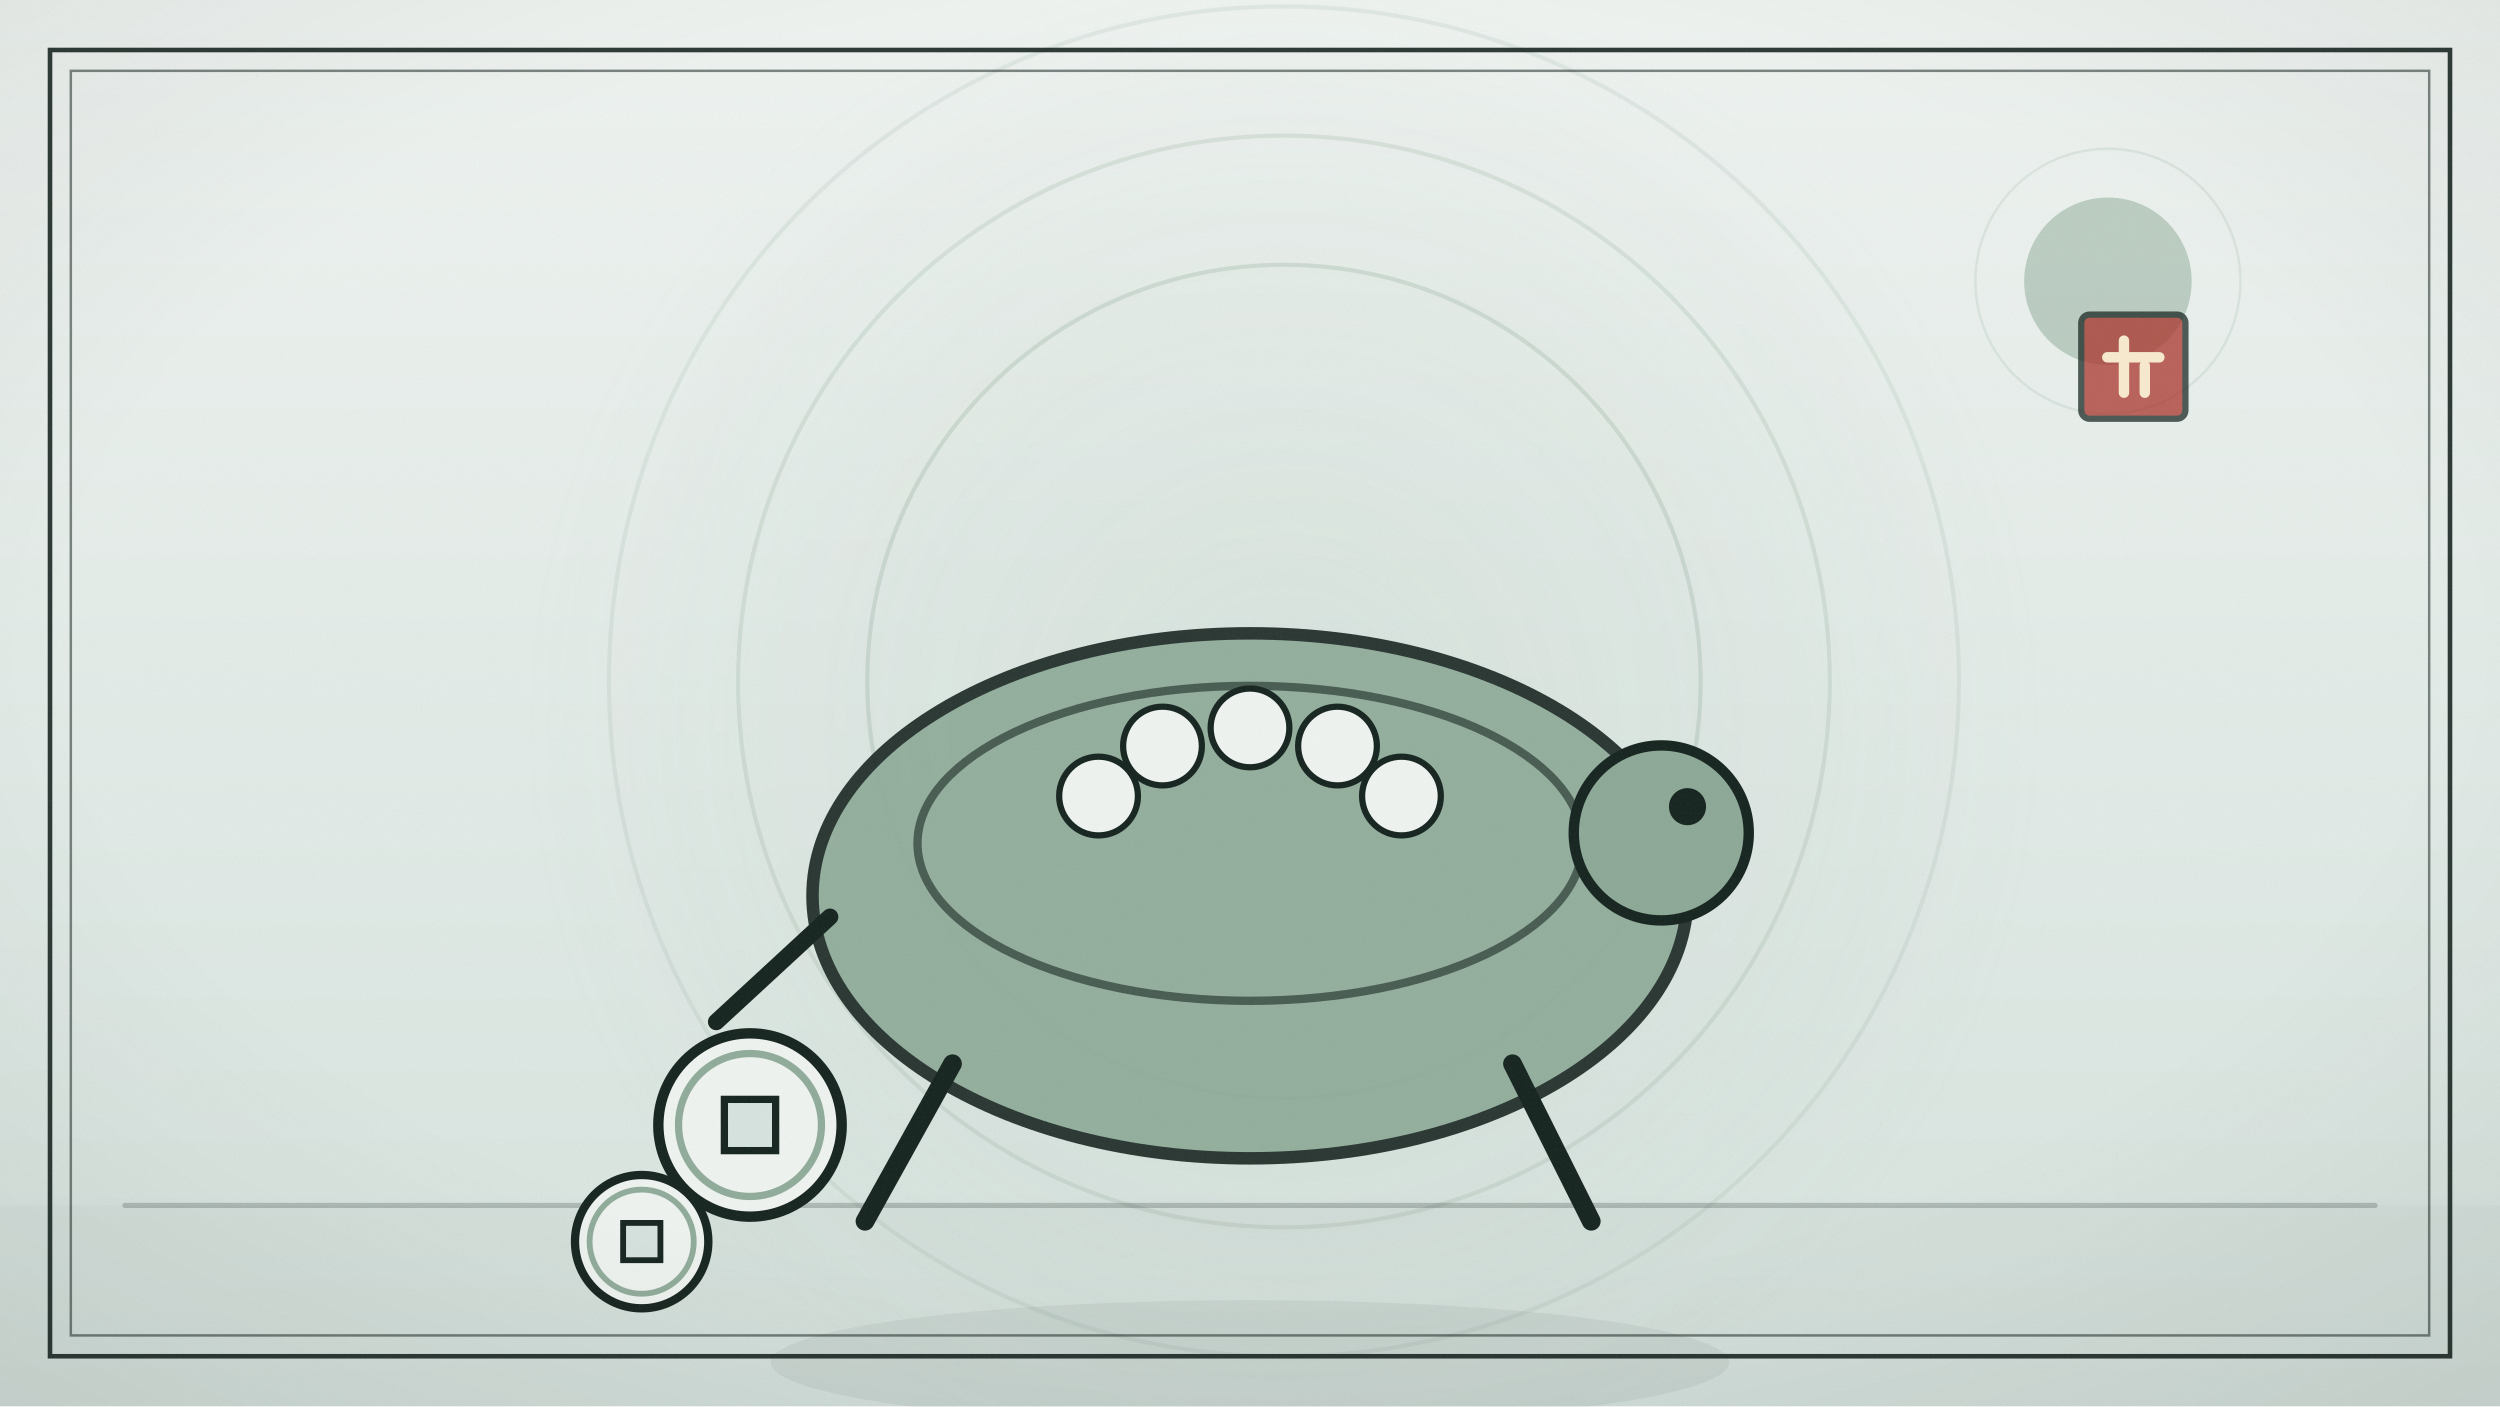
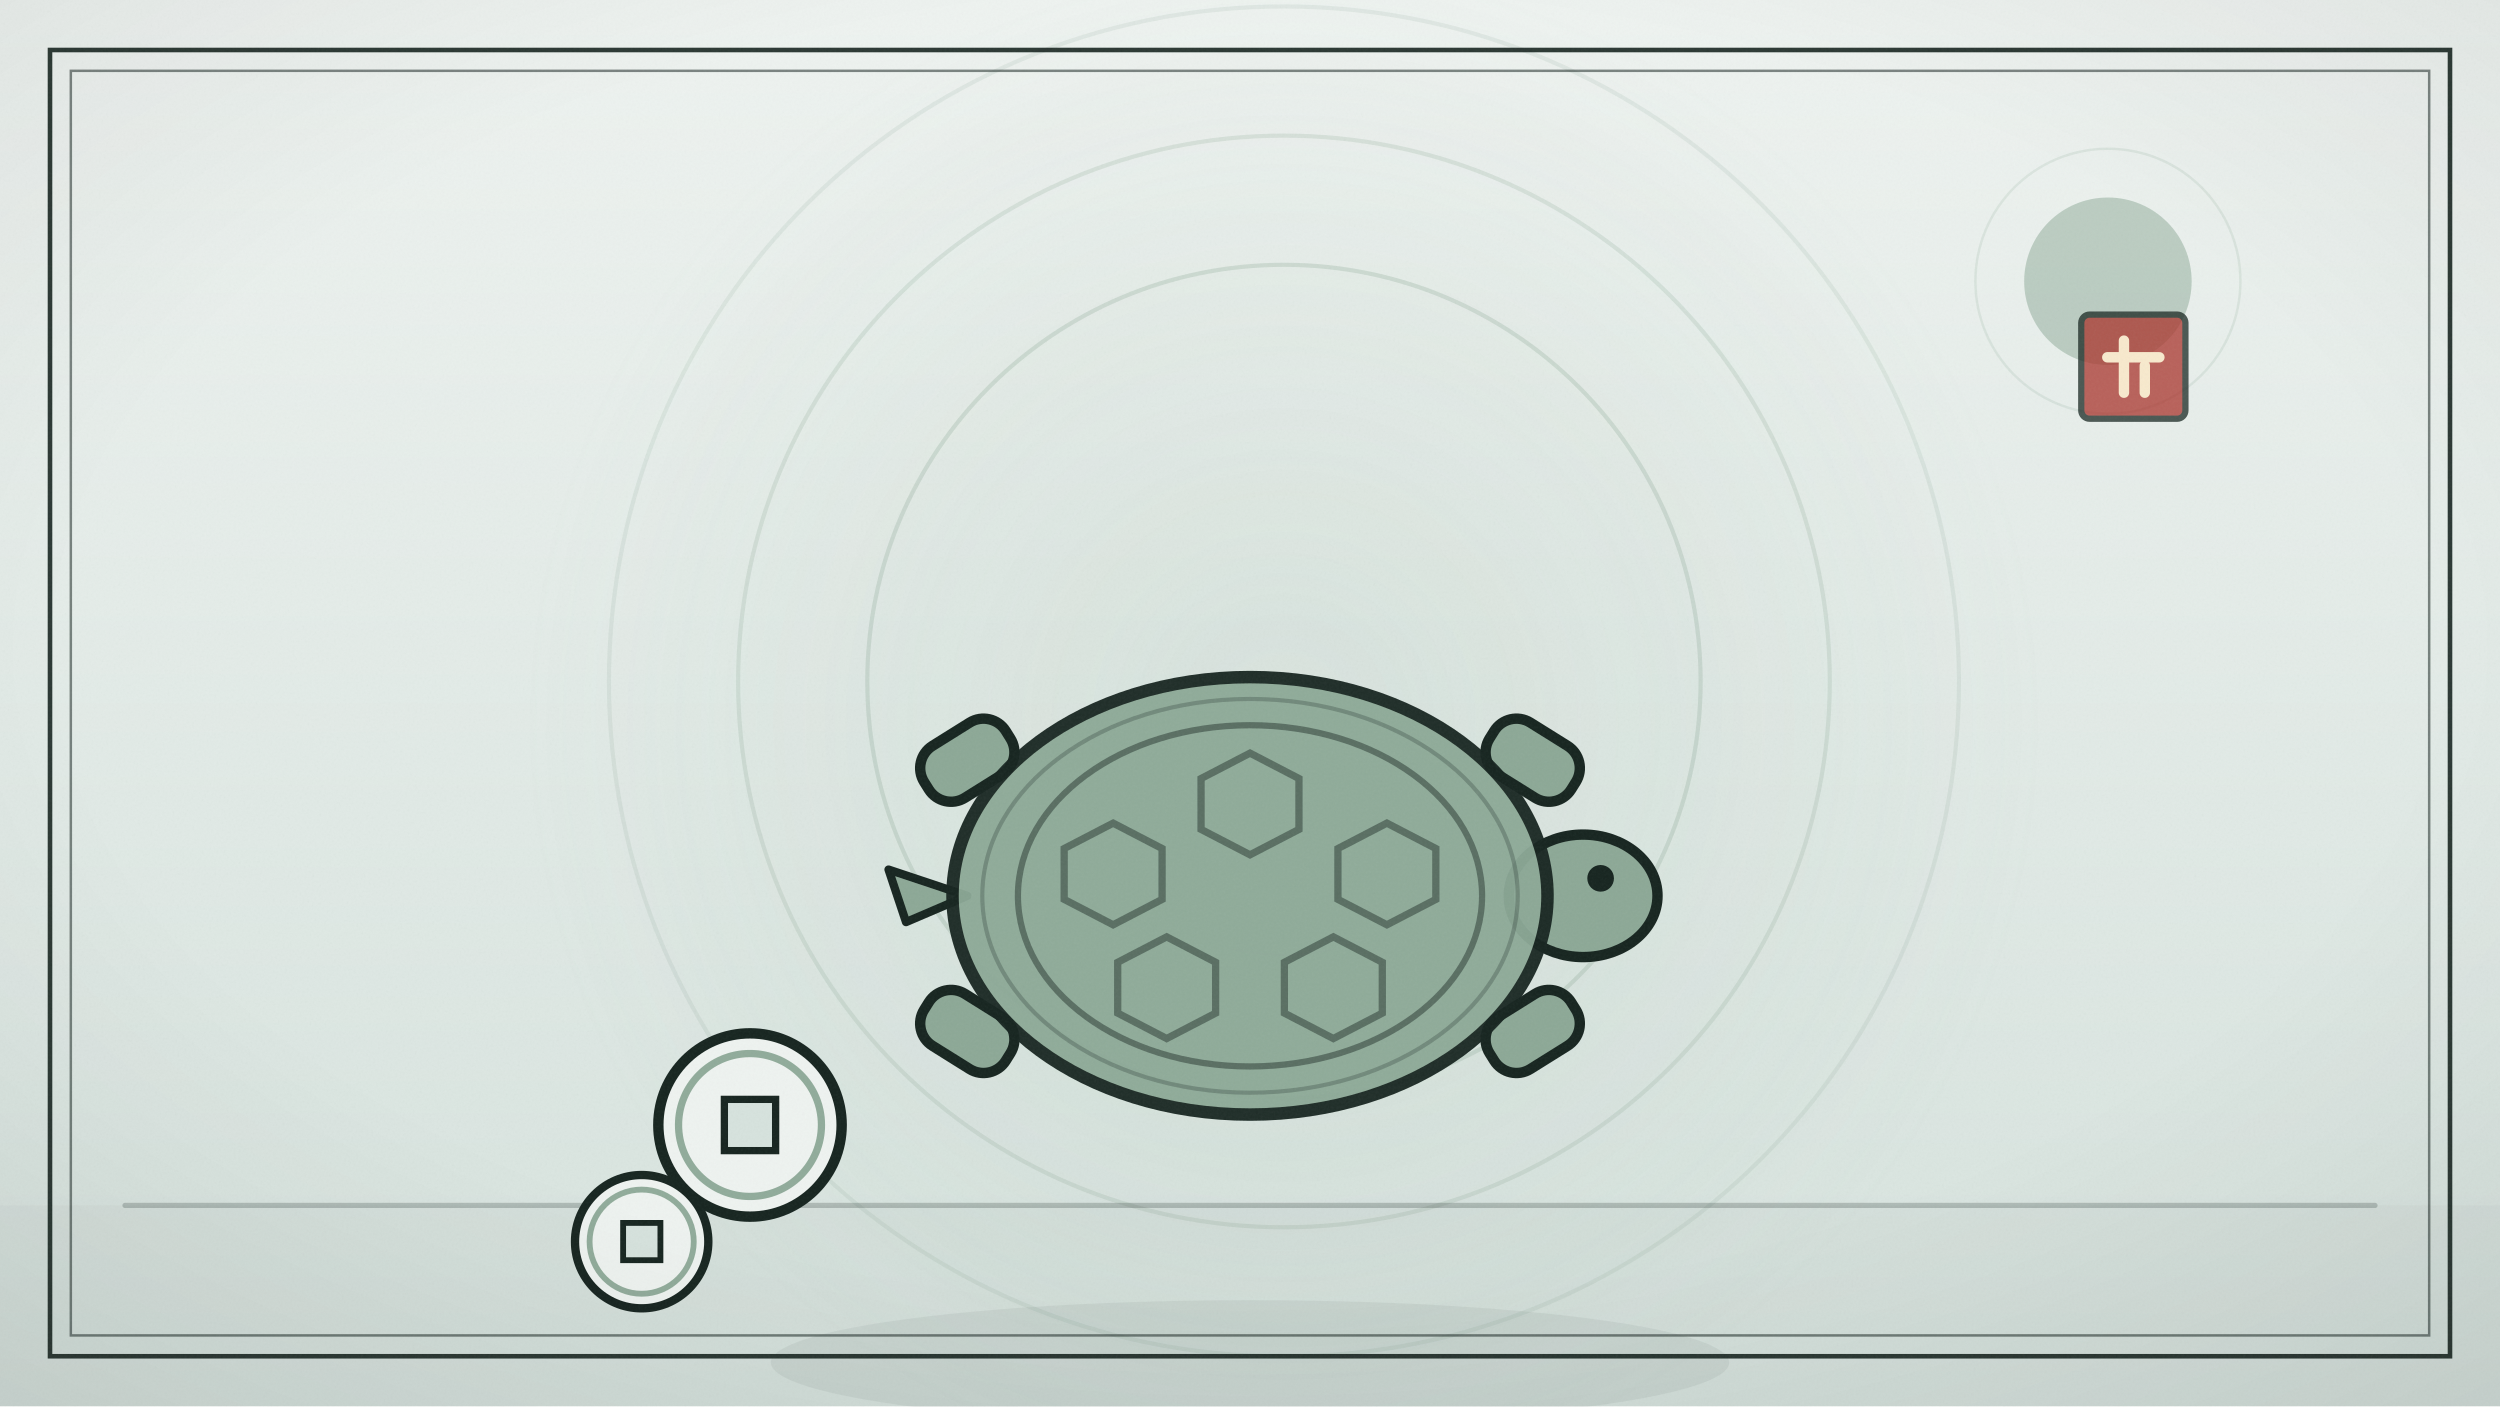
<svg xmlns="http://www.w3.org/2000/svg" viewBox="0 0 1200 675" width="1200" height="675" role="img" aria-label="정운타임즈 일러스트 · shop">
  <defs>
    <linearGradient id="paper55002" x1="0" y1="0" x2="0" y2="1">
      <stop offset="0" stop-color="#eef3f0" />
      <stop offset="1" stop-color="#d6e2dd" />
    </linearGradient>
    <radialGradient id="wash55002" cx="0.5" cy="0.5" r="0.5">
      <stop offset="0" stop-color="#8ca896" stop-opacity="0.16" />
      <stop offset="0.62" stop-color="#8ca896" stop-opacity="0.07" />
      <stop offset="1" stop-color="#8ca896" stop-opacity="0" />
    </radialGradient>
    <linearGradient id="fade55002" x1="0" y1="0" x2="0" y2="1">
      <stop offset="0" stop-color="#d6e2dd" stop-opacity="0" />
      <stop offset="1" stop-color="#16241f" stop-opacity="0.10" />
    </linearGradient>
    <radialGradient id="vig55002" cx="0.5" cy="0.46" r="0.78">
      <stop offset="0.6" stop-color="#000" stop-opacity="0" />
      <stop offset="1" stop-color="#000" stop-opacity="0.08" />
    </radialGradient>
    <filter id="grain55002" x="0" y="0" width="100%" height="100%">
      <feTurbulence type="fractalNoise" baseFrequency="0.85" numOctaves="2" stitchTiles="stitch" />
      <feColorMatrix type="saturate" values="0" />
    </filter>
  </defs>
  <rect width="1200" height="675" fill="url(#paper55002)" />
  <circle cx="616.3" cy="347.1" r="367.1" fill="url(#wash55002)" opacity="0.85" />
  <circle cx="616.3" cy="327.1" r="200.0" fill="none" stroke="#8ca896" stroke-width="2" opacity="0.28" />
  <circle cx="616.3" cy="327.1" r="262.0" fill="none" stroke="#8ca896" stroke-width="2" opacity="0.22" />
  <circle cx="616.3" cy="327.1" r="324.0" fill="none" stroke="#8ca896" stroke-width="2" opacity="0.16" />
  <line x1="60.0" y1="578.6" x2="1140.0" y2="578.6" stroke="#16241f" stroke-width="2.5" stroke-linecap="round" opacity="0.22" />
  <rect x="0.0" y="578.6" width="1200.0" height="96.4" rx="0.0" fill="#16241f" stroke="ink" stroke-width="6" opacity="0.03" />
  <circle cx="1011.8" cy="135.0" r="39.7" fill="#8ca896" stroke="#8ca896" stroke-width="1" opacity="0.5" />
  <circle cx="1011.8" cy="135.0" r="63.6" fill="none" stroke="#8ca896" stroke-width="1.2" opacity="0.18" />
  <ellipse cx="600.0" cy="654.0" rx="230.0" ry="29.9" fill="#16241f" stroke="none" stroke-width="0" opacity="0.06" />
-   <ellipse cx="600.0" cy="430.0" rx="210.0" ry="126.0" fill="#8ca896" stroke="#16241f" stroke-width="6" opacity="0.9" />
-   <ellipse cx="600.0" cy="404.8" rx="159.6" ry="75.6" fill="none" stroke="#16241f" stroke-width="4" opacity="0.6" />
-   <circle cx="527.3" cy="382.1" r="18.9" fill="#eef3f0" stroke="#16241f" stroke-width="3" />
-   <circle cx="558.0" cy="358.1" r="18.9" fill="#eef3f0" stroke="#16241f" stroke-width="3" />
-   <circle cx="600.0" cy="349.4" r="18.9" fill="#eef3f0" stroke="#16241f" stroke-width="3" />
-   <circle cx="642.0" cy="358.1" r="18.9" fill="#eef3f0" stroke="#16241f" stroke-width="3" />
-   <circle cx="672.7" cy="382.1" r="18.9" fill="#eef3f0" stroke="#16241f" stroke-width="3" />
-   <circle cx="797.4" cy="399.8" r="42.0" fill="#8ca896" stroke="#16241f" stroke-width="5" />
-   <circle cx="810.0" cy="387.2" r="8.4" fill="#16241f" stroke="#16241f" stroke-width="1" />
-   <path d="M 457.2 510.6 l -42.0 75.6" fill="none" stroke="#16241f" stroke-width="9" stroke-linecap="round" stroke-linejoin="round" />
-   <path d="M 726.0 510.6 l 37.8 75.6" fill="none" stroke="#16241f" stroke-width="9" stroke-linecap="round" stroke-linejoin="round" />
-   <path d="M 398.4 440.1 l -54.6 50.4" fill="none" stroke="#16241f" stroke-width="8" stroke-linecap="round" stroke-linejoin="round" />
+   <rect x="441.2" y="350.2" width="46.2" height="29.4" rx="12.6" fill="#8ca896" stroke="#16241f" stroke-width="5" transform="rotate(-32 464.3 364.9)" />
+   <rect x="712.6" y="350.2" width="46.2" height="29.4" rx="12.6" fill="#8ca896" stroke="#16241f" stroke-width="5" transform="rotate(32 735.7 364.9)" />
+   <rect x="441.2" y="480.4" width="46.2" height="29.4" rx="12.6" fill="#8ca896" stroke="#16241f" stroke-width="5" transform="rotate(32 464.3 495.1)" />
+   <rect x="712.6" y="480.4" width="46.2" height="29.4" rx="12.6" fill="#8ca896" stroke="#16241f" stroke-width="5" transform="rotate(-32 735.7 495.1)" />
+   <path d="M 464.3 430.0 l -37.8 -12.6 l 8.4 25.2 Z" fill="#8ca896" stroke="#16241f" stroke-width="4" stroke-linecap="round" stroke-linejoin="round" />
+   <path d="M 728.5 415.3 L 747.3 411.1 L 747.3 448.9 L 728.5 444.7 Z" fill="#8ca896" stroke="#16241f" stroke-width="4" stroke-linecap="round" stroke-linejoin="round" />
+   <ellipse cx="759.9" cy="430.0" rx="35.7" ry="29.4" fill="#8ca896" stroke="#16241f" stroke-width="5" />
+   <circle cx="768.3" cy="421.6" r="5.9" fill="#16241f" stroke="#16241f" stroke-width="1" />
+   <ellipse cx="600.0" cy="430.0" rx="142.8" ry="105.0" fill="#8ca896" stroke="#16241f" stroke-width="6" opacity="0.95" />
+   <ellipse cx="600.0" cy="430.0" rx="111.4" ry="81.9" fill="none" stroke="#16241f" stroke-width="3" opacity="0.45" />
+   <polygon points="623.5,398.1 600.0,410.3 576.5,398.1 576.5,373.7 600.0,361.5 623.5,373.7" fill="none" stroke="#16241f" stroke-width="3.5" opacity="0.45" />
+   <polygon points="557.8,431.7 534.3,443.9 510.8,431.7 510.8,407.3 534.3,395.1 557.8,407.3" fill="none" stroke="#16241f" stroke-width="3.5" opacity="0.45" />
+   <polygon points="689.2,431.7 665.7,443.9 642.2,431.7 642.2,407.3 665.7,395.1 689.2,407.3" fill="none" stroke="#16241f" stroke-width="3.5" opacity="0.45" />
+   <polygon points="583.5,486.3 560.0,498.5 536.5,486.3 536.5,461.9 560.0,449.7 583.5,461.9" fill="none" stroke="#16241f" stroke-width="3.5" opacity="0.45" />
+   <polygon points="663.5,486.3 640.0,498.5 616.5,486.3 616.5,461.9 640.0,449.7 663.5,461.9" fill="none" stroke="#16241f" stroke-width="3.5" opacity="0.45" />
+   <ellipse cx="600.0" cy="430.0" rx="128.5" ry="94.5" fill="none" stroke="#16241f" stroke-width="2" opacity="0.25" />
  <g transform="translate(1200 0) scale(-1 1)">
    <circle cx="840.0" cy="540.0" r="44.0" fill="#eef3f0" stroke="#16241f" stroke-width="5" />
    <circle cx="840.0" cy="540.0" r="34.3" fill="none" stroke="#8ca896" stroke-width="3.5" opacity="0.95" />
    <rect x="827.7" y="527.7" width="24.6" height="24.6" rx="0.0" fill="#d6e2dd" stroke="#16241f" stroke-width="3.5" />
    <circle cx="892.0" cy="596.0" r="32.0" fill="#eef3f0" stroke="#16241f" stroke-width="4" />
    <circle cx="892.0" cy="596.0" r="25.0" fill="none" stroke="#8ca896" stroke-width="2.8" opacity="0.95" />
    <rect x="883.0" y="587.0" width="17.9" height="17.9" rx="0.0" fill="#d6e2dd" stroke="#16241f" stroke-width="2.8" />
  </g>
  <rect x="999.0" y="151.0" width="50.0" height="50.0" rx="4.0" fill="#a8322a" stroke="#16241f" stroke-width="3" opacity="0.75" />
  <line x1="1011.5" y1="171.5" x2="1036.5" y2="171.5" stroke="#f8e9cd" stroke-width="5.0" stroke-linecap="round" />
  <line x1="1019.5" y1="163.5" x2="1019.5" y2="188.5" stroke="#f8e9cd" stroke-width="5.0" stroke-linecap="round" />
  <line x1="1029.5" y1="175.5" x2="1029.5" y2="188.5" stroke="#f8e9cd" stroke-width="5.0" stroke-linecap="round" />
  <rect x="24.0" y="24.0" width="1152.0" height="627.0" rx="0.0" fill="none" stroke="#16241f" stroke-width="2.2" opacity="0.9" />
  <rect x="34.0" y="34.0" width="1132.0" height="607.0" rx="0.0" fill="none" stroke="#16241f" stroke-width="1.2" opacity="0.54" />
  <rect width="1200" height="675" fill="url(#vig55002)" />
  <rect width="1200" height="675" filter="url(#grain55002)" opacity="0.055" />
</svg>
